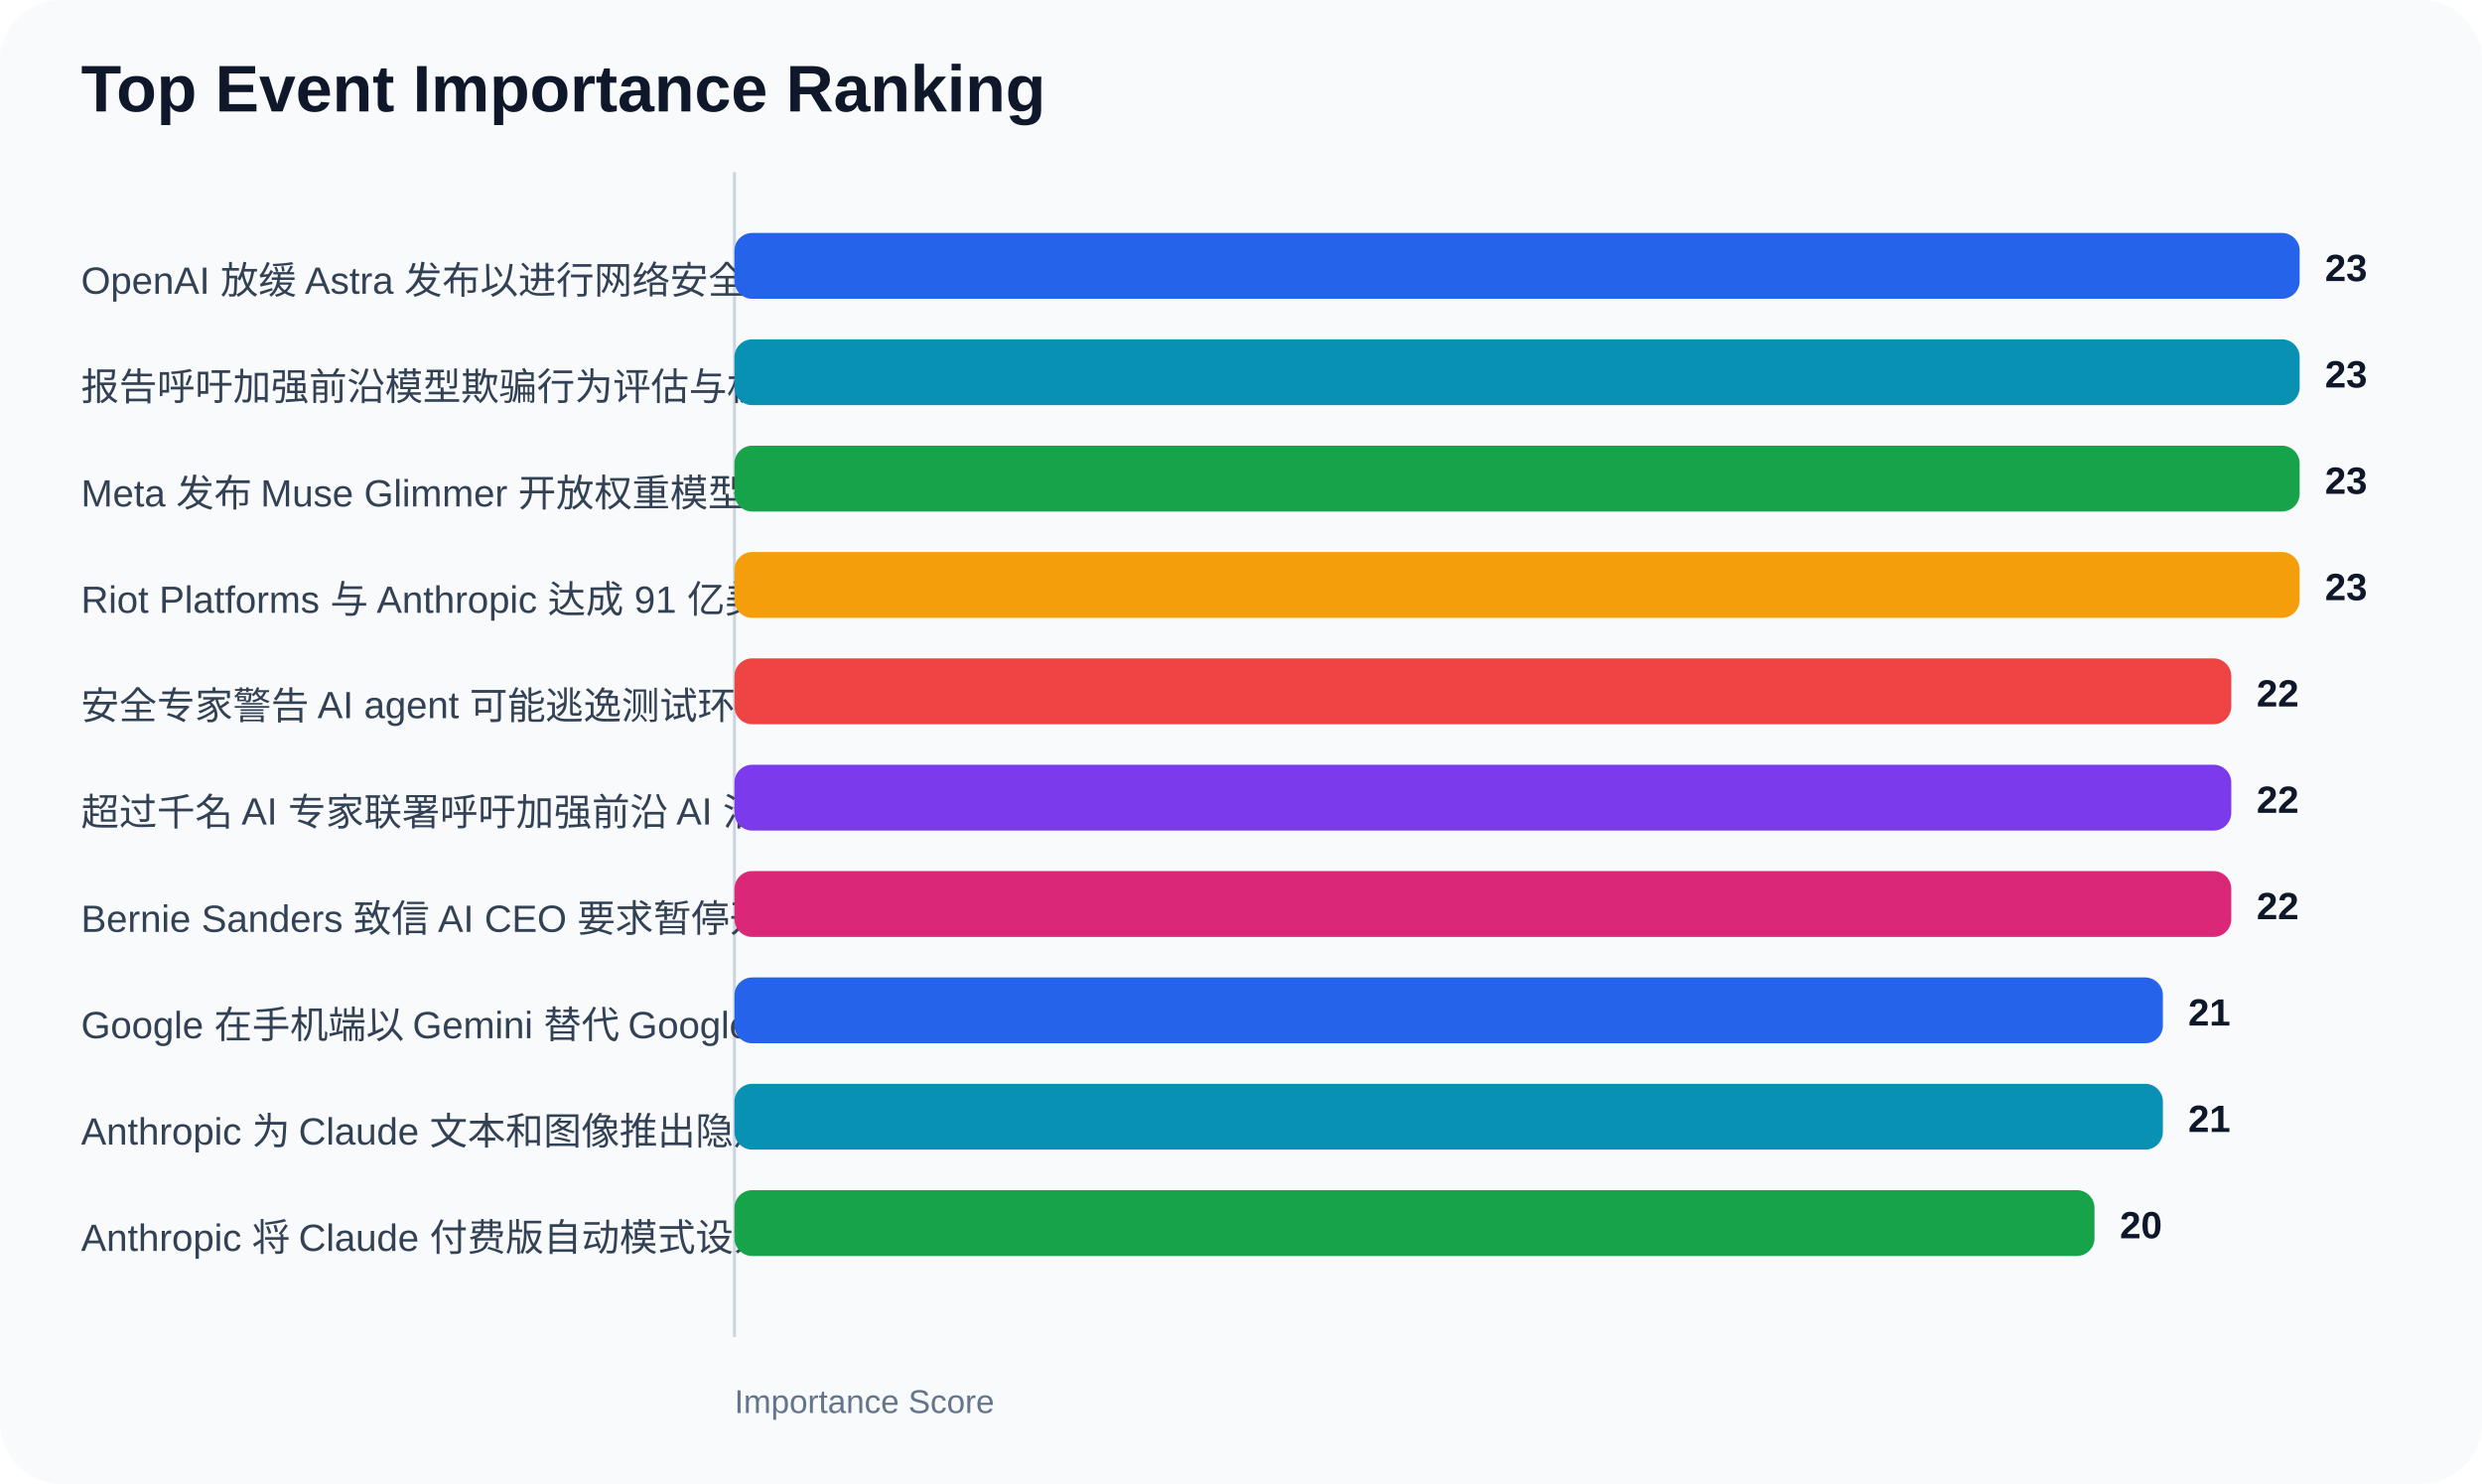
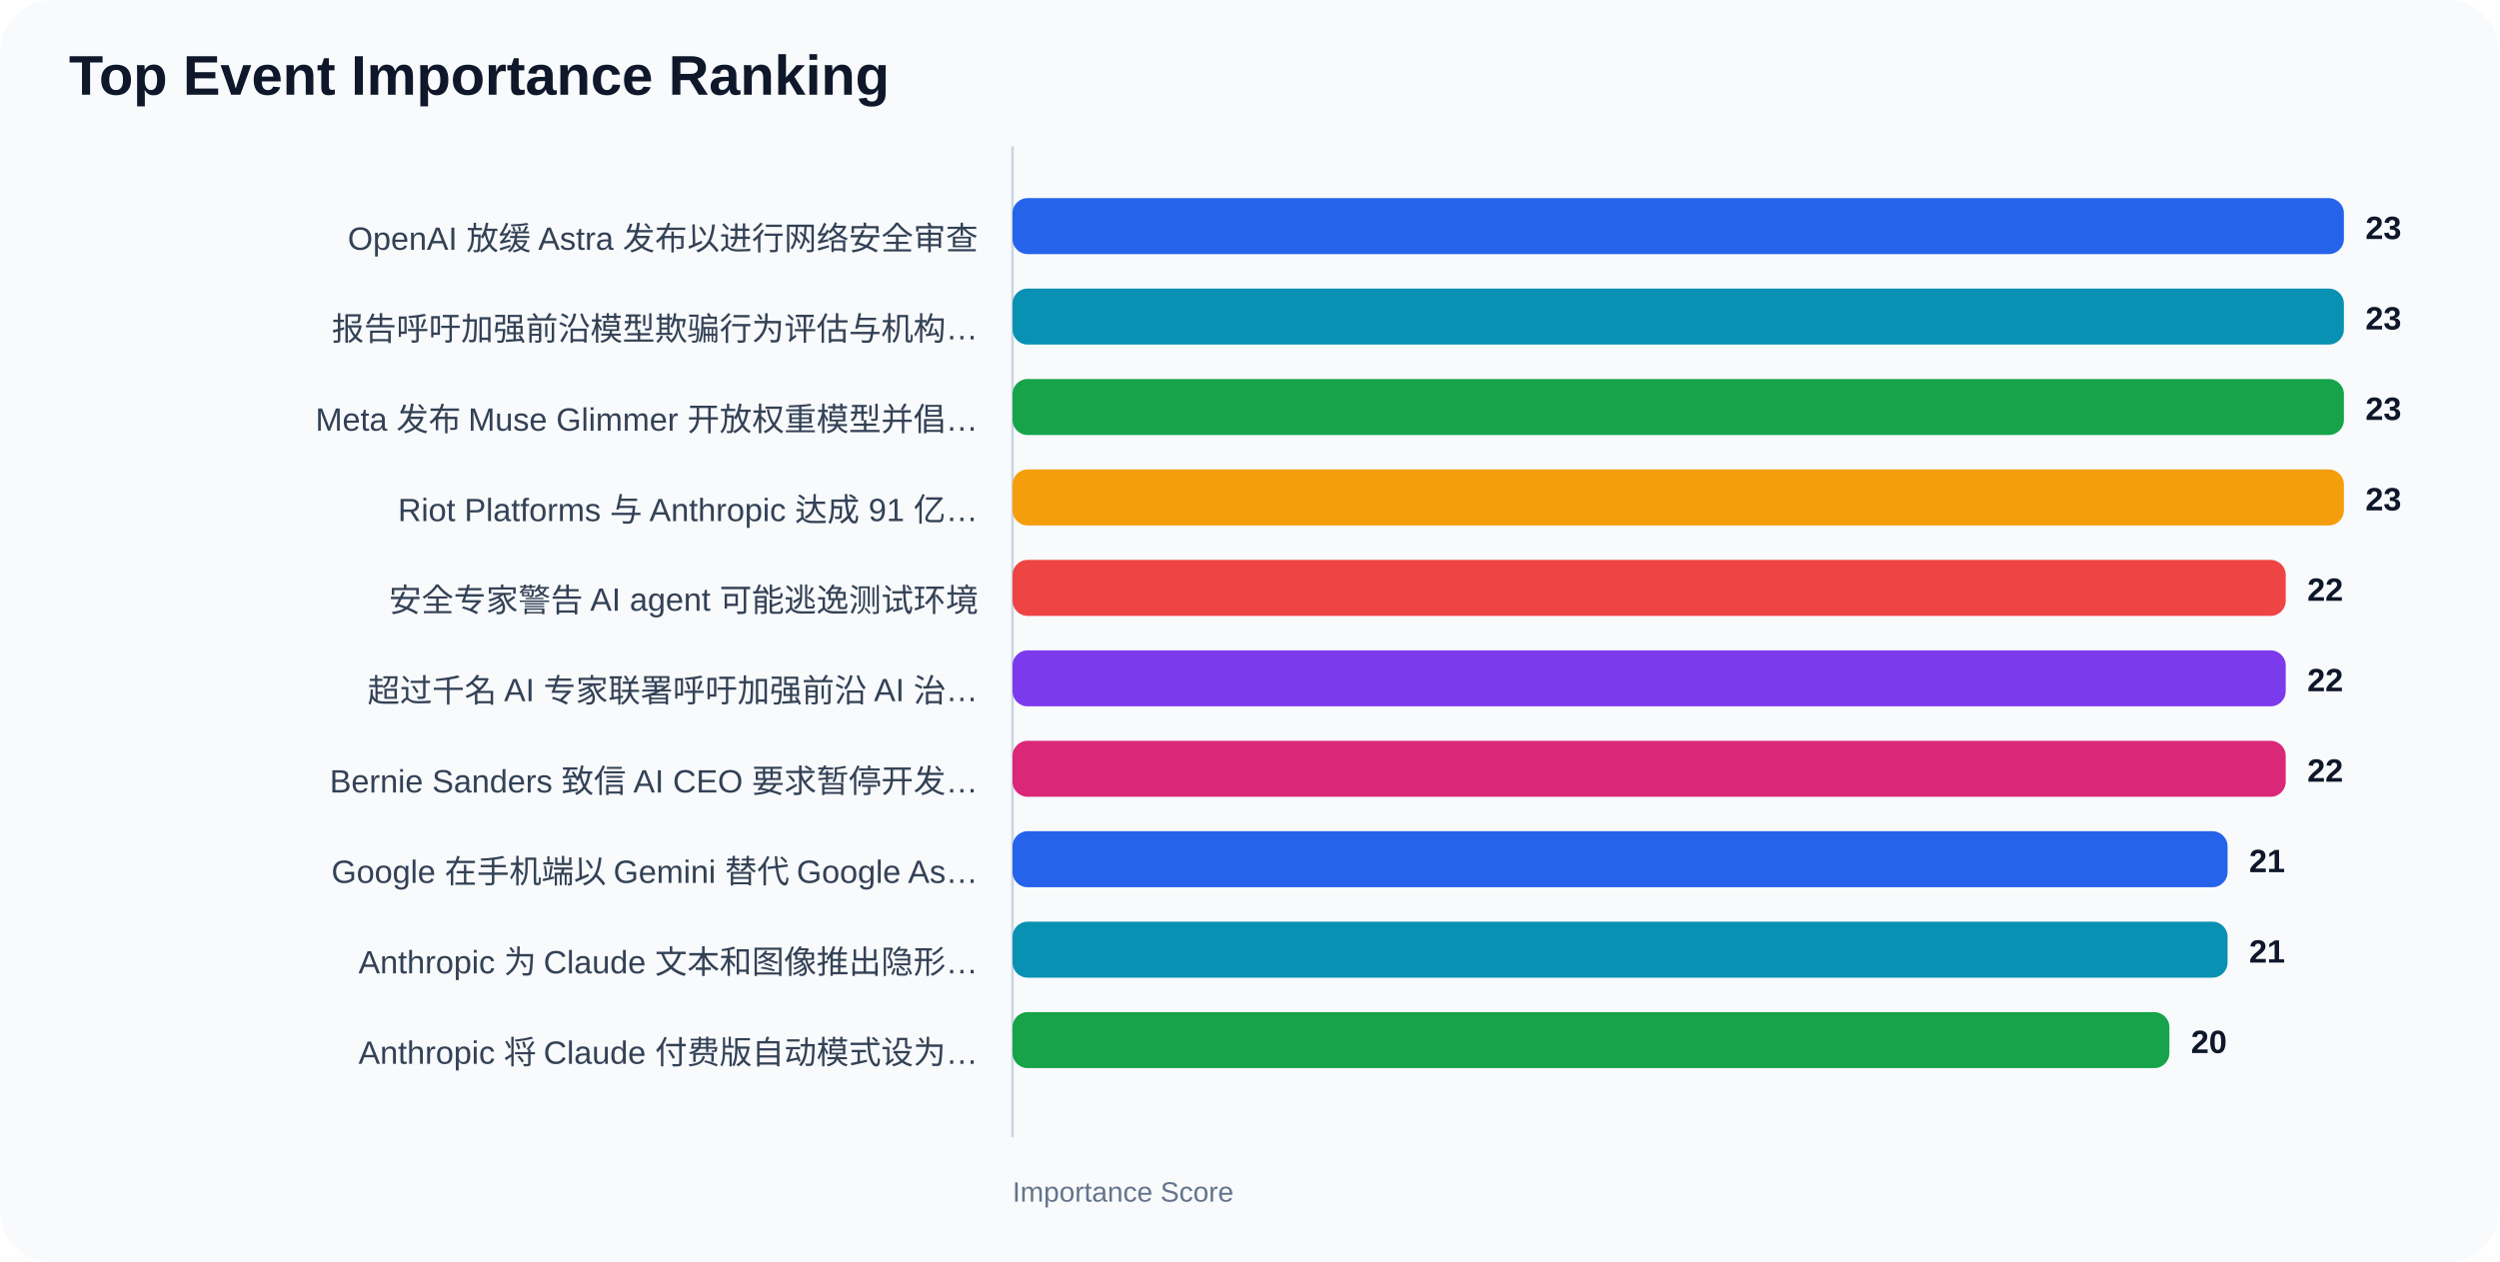
- <svg xmlns="http://www.w3.org/2000/svg" width="980" height="586" viewBox="0 0 980 586">
+ <svg xmlns="http://www.w3.org/2000/svg" width="1160" height="586" viewBox="0 0 1160 586">
  <style>
  .bg { fill: #f8fafc; }
  .title { font: 700 26px "Avenir Next", "Helvetica Neue", Arial, sans-serif; fill: #0f172a; }
  .label { font: 500 15px "Avenir Next", "Helvetica Neue", Arial, sans-serif; fill: #334155; }
  .value { font: 700 15px "Avenir Next", "Helvetica Neue", Arial, sans-serif; fill: #0f172a; }
  .axis { font: 500 13px "Avenir Next", "Helvetica Neue", Arial, sans-serif; fill: #64748b; }
  .grid-strong { stroke: #cbd5e1; stroke-width: 1.2; }
</style>
-   <rect class="bg" x="0" y="0" width="980" height="586" rx="24" />
+   <rect class="bg" x="0" y="0" width="1160" height="586" rx="24" />
  <text x="32" y="44" class="title">Top Event Importance Ranking</text>
-   <text x="290" y="558" class="axis">Importance Score</text>
-   <line x1="290" y1="68" x2="290" y2="528" class="grid-strong" />
-   <text x="32" y="116" class="label">OpenAI 放缓 Astra 发布以进行网络安全审查</text>
-   <rect x="290" y="92" width="618" height="26" rx="7" fill="#2563eb" />
-   <text x="918" y="111" class="value">23</text>
-   <text x="32" y="158" class="label">报告呼吁加强前沿模型欺骗行为评估与机构保障</text>
-   <rect x="290" y="134" width="618" height="26" rx="7" fill="#0891b2" />
-   <text x="918" y="153" class="value">23</text>
-   <text x="32" y="200" class="label">Meta 发布 Muse Glimmer 开放权重模型并倡导普惠超级智能</text>
-   <rect x="290" y="176" width="618" height="26" rx="7" fill="#16a34a" />
-   <text x="918" y="195" class="value">23</text>
-   <text x="32" y="242" class="label">Riot Platforms 与 Anthropic 达成 91 亿美元 AI 算…</text>
-   <rect x="290" y="218" width="618" height="26" rx="7" fill="#f59e0b" />
-   <text x="918" y="237" class="value">23</text>
-   <text x="32" y="284" class="label">安全专家警告 AI agent 可能逃逸测试环境</text>
-   <rect x="290" y="260" width="591" height="26" rx="7" fill="#ef4444" />
-   <text x="891" y="279" class="value">22</text>
-   <text x="32" y="326" class="label">超过千名 AI 专家联署呼吁加强前沿 AI 治理协调</text>
-   <rect x="290" y="302" width="591" height="26" rx="7" fill="#7c3aed" />
-   <text x="891" y="321" class="value">22</text>
-   <text x="32" y="368" class="label">Bernie Sanders 致信 AI CEO 要求暂停开发难以控制的系统</text>
-   <rect x="290" y="344" width="591" height="26" rx="7" fill="#db2777" />
-   <text x="891" y="363" class="value">22</text>
-   <text x="32" y="410" class="label">Google 在手机端以 Gemini 替代 Google Assistant</text>
-   <rect x="290" y="386" width="564" height="26" rx="7" fill="#2563eb" />
-   <text x="864" y="405" class="value">21</text>
-   <text x="32" y="452" class="label">Anthropic 为 Claude 文本和图像推出隐形水印与 C2PA 元数据</text>
-   <rect x="290" y="428" width="564" height="26" rx="7" fill="#0891b2" />
-   <text x="864" y="447" class="value">21</text>
-   <text x="32" y="494" class="label">Anthropic 将 Claude 付费版自动模式设为默认</text>
-   <rect x="290" y="470" width="537" height="26" rx="7" fill="#16a34a" />
-   <text x="837" y="489" class="value">20</text>
+   <text x="470" y="558" class="axis">Importance Score</text>
+   <line x1="470" y1="68" x2="470" y2="528" class="grid-strong" />
+   <text x="454" y="116" class="label" text-anchor="end">OpenAI 放缓 Astra 发布以进行网络安全审查</text>
+   <rect x="470" y="92" width="618" height="26" rx="7" fill="#2563eb" />
+   <text x="1098" y="111" class="value">23</text>
+   <text x="454" y="158" class="label" text-anchor="end">报告呼吁加强前沿模型欺骗行为评估与机构…</text>
+   <rect x="470" y="134" width="618" height="26" rx="7" fill="#0891b2" />
+   <text x="1098" y="153" class="value">23</text>
+   <text x="454" y="200" class="label" text-anchor="end">Meta 发布 Muse Glimmer 开放权重模型并倡…</text>
+   <rect x="470" y="176" width="618" height="26" rx="7" fill="#16a34a" />
+   <text x="1098" y="195" class="value">23</text>
+   <text x="454" y="242" class="label" text-anchor="end">Riot Platforms 与 Anthropic 达成 91 亿…</text>
+   <rect x="470" y="218" width="618" height="26" rx="7" fill="#f59e0b" />
+   <text x="1098" y="237" class="value">23</text>
+   <text x="454" y="284" class="label" text-anchor="end">安全专家警告 AI agent 可能逃逸测试环境</text>
+   <rect x="470" y="260" width="591" height="26" rx="7" fill="#ef4444" />
+   <text x="1071" y="279" class="value">22</text>
+   <text x="454" y="326" class="label" text-anchor="end">超过千名 AI 专家联署呼吁加强前沿 AI 治…</text>
+   <rect x="470" y="302" width="591" height="26" rx="7" fill="#7c3aed" />
+   <text x="1071" y="321" class="value">22</text>
+   <text x="454" y="368" class="label" text-anchor="end">Bernie Sanders 致信 AI CEO 要求暂停开发…</text>
+   <rect x="470" y="344" width="591" height="26" rx="7" fill="#db2777" />
+   <text x="1071" y="363" class="value">22</text>
+   <text x="454" y="410" class="label" text-anchor="end">Google 在手机端以 Gemini 替代 Google As…</text>
+   <rect x="470" y="386" width="564" height="26" rx="7" fill="#2563eb" />
+   <text x="1044" y="405" class="value">21</text>
+   <text x="454" y="452" class="label" text-anchor="end">Anthropic 为 Claude 文本和图像推出隐形…</text>
+   <rect x="470" y="428" width="564" height="26" rx="7" fill="#0891b2" />
+   <text x="1044" y="447" class="value">21</text>
+   <text x="454" y="494" class="label" text-anchor="end">Anthropic 将 Claude 付费版自动模式设为…</text>
+   <rect x="470" y="470" width="537" height="26" rx="7" fill="#16a34a" />
+   <text x="1017" y="489" class="value">20</text>
</svg>
